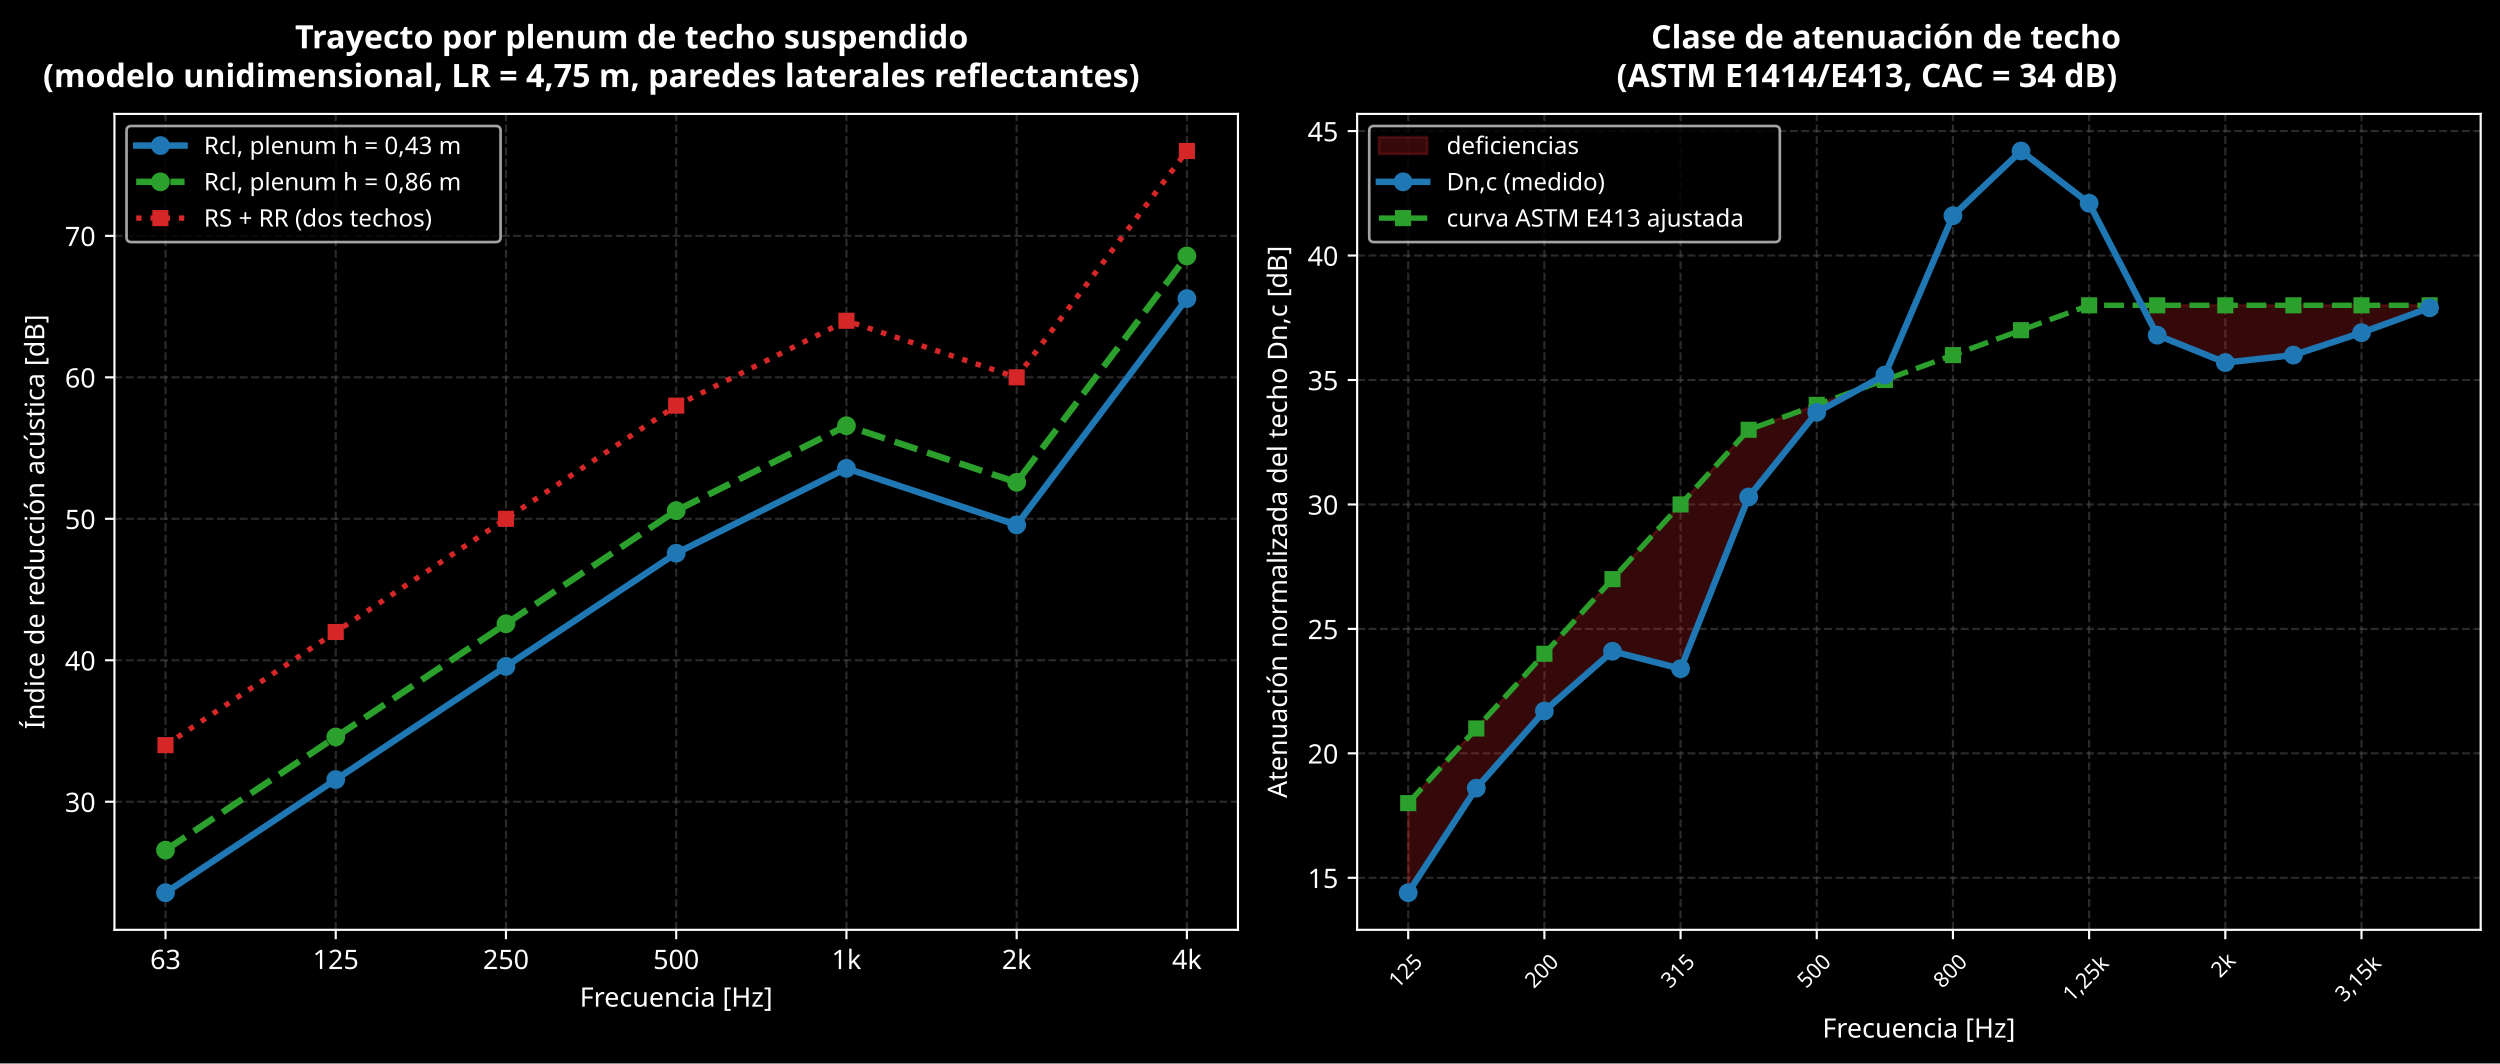
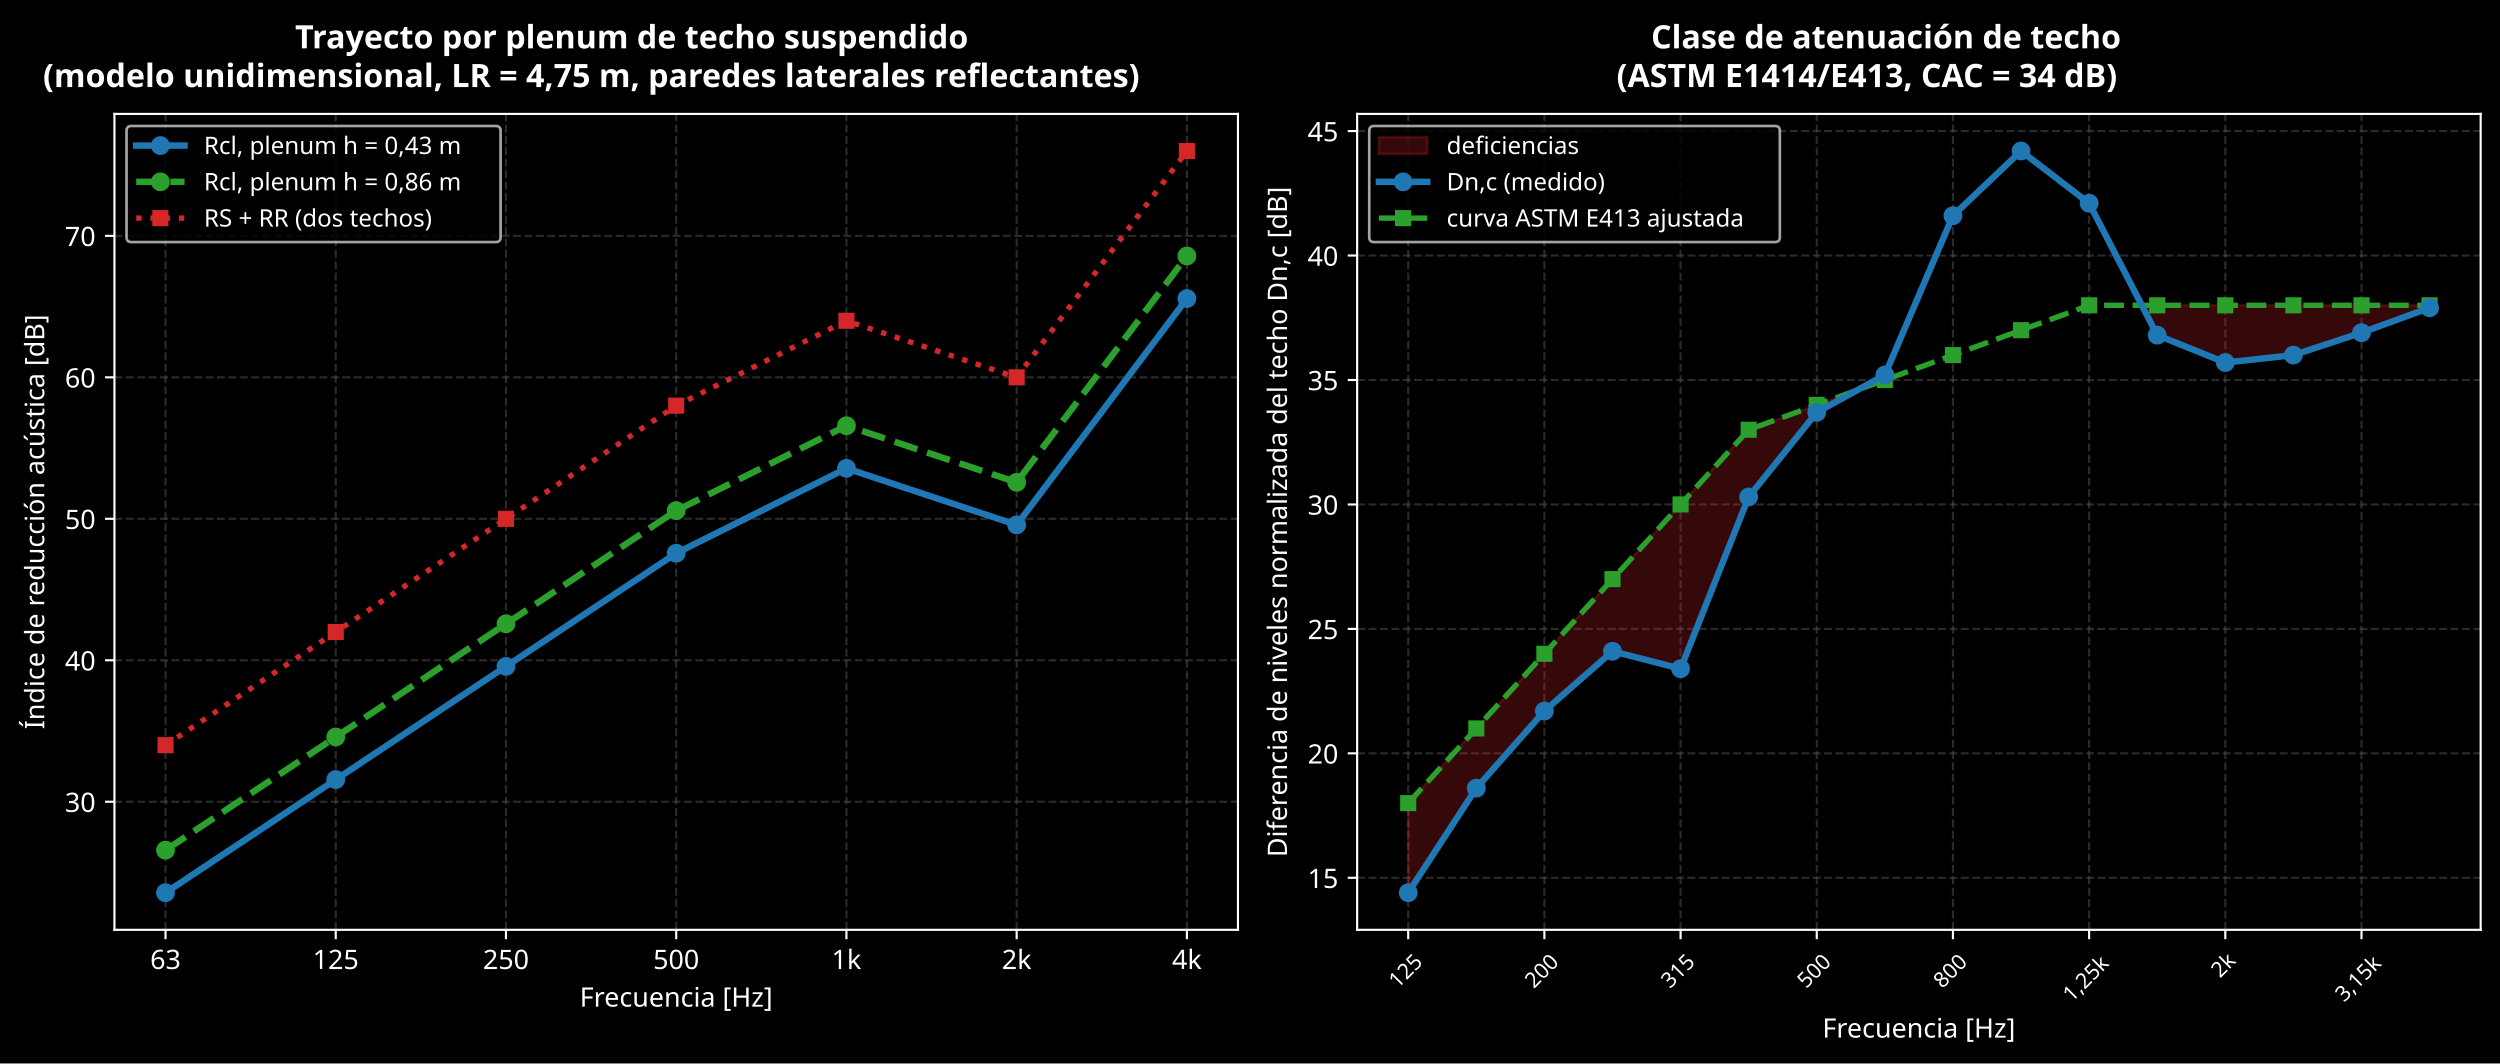
<svg xmlns="http://www.w3.org/2000/svg" xmlns:xlink="http://www.w3.org/1999/xlink" width="930.638pt" height="395.86pt" viewBox="0 0 930.638 395.86" version="1.1">
  <defs>
    <style type="text/css">*{stroke-linejoin: round; stroke-linecap: butt}</style>
  </defs>
  <g id="figure_1">
    <g id="patch_1">
      <path d="M 0 395.86  L 930.638 395.86  L 930.638 0  L 0 0  z " />
    </g>
    <g id="axes_1">
      <g id="patch_2">
        <path d="M 42.601 346.131  L 460.838 346.131  L 460.838 42.403  L 42.601 42.403  z " />
      </g>
      <g id="matplotlib.axis_1">
        <g id="xtick_1">
          <g id="line2d_1">
            <path d="M 61.612 346.131  L 61.612 42.403  " clip-path="url(#p9f6244808d)" style="fill: none; stroke-dasharray: 2.96,1.28; stroke-dashoffset: 0; stroke: #555555; stroke-opacity: 0.5; stroke-width: 0.8" />
          </g>
          <g id="line2d_2">
            <defs>
              <path id="m8d14ee1197" d="M 0 0  L 0 3.5  " style="stroke: #ffffff; stroke-width: 0.8" />
            </defs>
            <g>
              <use xlink:href="#m8d14ee1197" x="61.612" y="346.131" style="fill: #ffffff; stroke: #ffffff; stroke-width: 0.8" />
            </g>
          </g>
          <g id="text_1">
            <text style="font-size: 10px; font-family: sans-serif; text-anchor: middle; fill: #ffffff" x="61.612" y="360.729" transform="rotate(-0 61.61158 360.7285)">63</text>
          </g>
        </g>
        <g id="xtick_2">
          <g id="line2d_3">
            <path d="M 124.981 346.131  L 124.981 42.403  " clip-path="url(#p9f6244808d)" style="fill: none; stroke-dasharray: 2.96,1.28; stroke-dashoffset: 0; stroke: #555555; stroke-opacity: 0.5; stroke-width: 0.8" />
          </g>
          <g id="line2d_4">
            <g>
              <use xlink:href="#m8d14ee1197" x="124.981" y="346.131" style="fill: #ffffff; stroke: #ffffff; stroke-width: 0.8" />
            </g>
          </g>
          <g id="text_2">
            <text style="font-size: 10px; font-family: sans-serif; text-anchor: middle; fill: #ffffff" x="124.981" y="360.729" transform="rotate(-0 124.9809 360.7285)">125</text>
          </g>
        </g>
        <g id="xtick_3">
          <g id="line2d_5">
            <path d="M 188.35 346.131  L 188.35 42.403  " clip-path="url(#p9f6244808d)" style="fill: none; stroke-dasharray: 2.96,1.28; stroke-dashoffset: 0; stroke: #555555; stroke-opacity: 0.5; stroke-width: 0.8" />
          </g>
          <g id="line2d_6">
            <g>
              <use xlink:href="#m8d14ee1197" x="188.35" y="346.131" style="fill: #ffffff; stroke: #ffffff; stroke-width: 0.8" />
            </g>
          </g>
          <g id="text_3">
            <text style="font-size: 10px; font-family: sans-serif; text-anchor: middle; fill: #ffffff" x="188.35" y="360.729" transform="rotate(-0 188.3503 360.7285)">250</text>
          </g>
        </g>
        <g id="xtick_4">
          <g id="line2d_7">
            <path d="M 251.72 346.131  L 251.72 42.403  " clip-path="url(#p9f6244808d)" style="fill: none; stroke-dasharray: 2.96,1.28; stroke-dashoffset: 0; stroke: #555555; stroke-opacity: 0.5; stroke-width: 0.8" />
          </g>
          <g id="line2d_8">
            <g>
              <use xlink:href="#m8d14ee1197" x="251.72" y="346.131" style="fill: #ffffff; stroke: #ffffff; stroke-width: 0.8" />
            </g>
          </g>
          <g id="text_4">
            <text style="font-size: 10px; font-family: sans-serif; text-anchor: middle; fill: #ffffff" x="251.72" y="360.729" transform="rotate(-0 251.7196 360.7285)">500</text>
          </g>
        </g>
        <g id="xtick_5">
          <g id="line2d_9">
            <path d="M 315.089 346.131  L 315.089 42.403  " clip-path="url(#p9f6244808d)" style="fill: none; stroke-dasharray: 2.96,1.28; stroke-dashoffset: 0; stroke: #555555; stroke-opacity: 0.5; stroke-width: 0.8" />
          </g>
          <g id="line2d_10">
            <g>
              <use xlink:href="#m8d14ee1197" x="315.089" y="346.131" style="fill: #ffffff; stroke: #ffffff; stroke-width: 0.8" />
            </g>
          </g>
          <g id="text_5">
            <text style="font-size: 10px; font-family: sans-serif; text-anchor: middle; fill: #ffffff" x="315.089" y="360.729" transform="rotate(-0 315.089 360.7293)">1k</text>
          </g>
        </g>
        <g id="xtick_6">
          <g id="line2d_11">
            <path d="M 378.458 346.131  L 378.458 42.403  " clip-path="url(#p9f6244808d)" style="fill: none; stroke-dasharray: 2.96,1.28; stroke-dashoffset: 0; stroke: #555555; stroke-opacity: 0.5; stroke-width: 0.8" />
          </g>
          <g id="line2d_12">
            <g>
              <use xlink:href="#m8d14ee1197" x="378.458" y="346.131" style="fill: #ffffff; stroke: #ffffff; stroke-width: 0.8" />
            </g>
          </g>
          <g id="text_6">
            <text style="font-size: 10px; font-family: sans-serif; text-anchor: middle; fill: #ffffff" x="378.458" y="360.729" transform="rotate(-0 378.4583 360.7293)">2k</text>
          </g>
        </g>
        <g id="xtick_7">
          <g id="line2d_13">
            <path d="M 441.828 346.131  L 441.828 42.403  " clip-path="url(#p9f6244808d)" style="fill: none; stroke-dasharray: 2.96,1.28; stroke-dashoffset: 0; stroke: #555555; stroke-opacity: 0.5; stroke-width: 0.8" />
          </g>
          <g id="line2d_14">
            <g>
              <use xlink:href="#m8d14ee1197" x="441.828" y="346.131" style="fill: #ffffff; stroke: #ffffff; stroke-width: 0.8" />
            </g>
          </g>
          <g id="text_7">
            <text style="font-size: 10px; font-family: sans-serif; text-anchor: middle; fill: #ffffff" x="441.828" y="360.729" transform="rotate(-0 441.8276 360.7293)">4k</text>
          </g>
        </g>
        <g id="text_8">
          <text style="font-size: 10px; font-family: sans-serif; text-anchor: middle; fill: #ffffff" x="251.72" y="374.73" transform="rotate(-0 251.7196 374.7301)">Frecuencia [Hz]</text>
        </g>
      </g>
      <g id="matplotlib.axis_2">
        <g id="ytick_1">
          <g id="line2d_15">
            <path d="M 42.601 298.452  L 460.838 298.452  " clip-path="url(#p9f6244808d)" style="fill: none; stroke-dasharray: 2.96,1.28; stroke-dashoffset: 0; stroke: #555555; stroke-opacity: 0.5; stroke-width: 0.8" />
          </g>
          <g id="line2d_16">
            <defs>
              <path id="m5e07181663" d="M 0 0  L -3.5 0  " style="stroke: #ffffff; stroke-width: 0.8" />
            </defs>
            <g>
              <use xlink:href="#m5e07181663" x="42.601" y="298.452" style="fill: #ffffff; stroke: #ffffff; stroke-width: 0.8" />
            </g>
          </g>
          <g id="text_9">
            <text style="font-size: 10px; font-family: sans-serif; text-anchor: end; fill: #ffffff" x="35.601" y="302.251" transform="rotate(-0 35.60078 302.2506)">30</text>
          </g>
        </g>
        <g id="ytick_2">
          <g id="line2d_17">
            <path d="M 42.601 245.79  L 460.838 245.79  " clip-path="url(#p9f6244808d)" style="fill: none; stroke-dasharray: 2.96,1.28; stroke-dashoffset: 0; stroke: #555555; stroke-opacity: 0.5; stroke-width: 0.8" />
          </g>
          <g id="line2d_18">
            <g>
              <use xlink:href="#m5e07181663" x="42.601" y="245.79" style="fill: #ffffff; stroke: #ffffff; stroke-width: 0.8" />
            </g>
          </g>
          <g id="text_10">
            <text style="font-size: 10px; font-family: sans-serif; text-anchor: end; fill: #ffffff" x="35.601" y="249.589" transform="rotate(-0 35.60078 249.589)">40</text>
          </g>
        </g>
        <g id="ytick_3">
          <g id="line2d_19">
            <path d="M 42.601 193.129  L 460.838 193.129  " clip-path="url(#p9f6244808d)" style="fill: none; stroke-dasharray: 2.96,1.28; stroke-dashoffset: 0; stroke: #555555; stroke-opacity: 0.5; stroke-width: 0.8" />
          </g>
          <g id="line2d_20">
            <g>
              <use xlink:href="#m5e07181663" x="42.601" y="193.129" style="fill: #ffffff; stroke: #ffffff; stroke-width: 0.8" />
            </g>
          </g>
          <g id="text_11">
            <text style="font-size: 10px; font-family: sans-serif; text-anchor: end; fill: #ffffff" x="35.601" y="196.927" transform="rotate(-0 35.60078 196.9274)">50</text>
          </g>
        </g>
        <g id="ytick_4">
          <g id="line2d_21">
            <path d="M 42.601 140.467  L 460.838 140.467  " clip-path="url(#p9f6244808d)" style="fill: none; stroke-dasharray: 2.96,1.28; stroke-dashoffset: 0; stroke: #555555; stroke-opacity: 0.5; stroke-width: 0.8" />
          </g>
          <g id="line2d_22">
            <g>
              <use xlink:href="#m5e07181663" x="42.601" y="140.467" style="fill: #ffffff; stroke: #ffffff; stroke-width: 0.8" />
            </g>
          </g>
          <g id="text_12">
            <text style="font-size: 10px; font-family: sans-serif; text-anchor: end; fill: #ffffff" x="35.601" y="144.266" transform="rotate(-0 35.60078 144.2658)">60</text>
          </g>
        </g>
        <g id="ytick_5">
          <g id="line2d_23">
            <path d="M 42.601 87.805  L 460.838 87.805  " clip-path="url(#p9f6244808d)" style="fill: none; stroke-dasharray: 2.96,1.28; stroke-dashoffset: 0; stroke: #555555; stroke-opacity: 0.5; stroke-width: 0.8" />
          </g>
          <g id="line2d_24">
            <g>
              <use xlink:href="#m5e07181663" x="42.601" y="87.805" style="fill: #ffffff; stroke: #ffffff; stroke-width: 0.8" />
            </g>
          </g>
          <g id="text_13">
            <text style="font-size: 10px; font-family: sans-serif; text-anchor: end; fill: #ffffff" x="35.601" y="91.604" transform="rotate(-0 35.60078 91.6042)">70</text>
          </g>
        </g>
        <g id="text_14">
          <text style="font-size: 10px; font-family: sans-serif; text-anchor: middle; fill: #ffffff" x="16.473" y="194.267" transform="rotate(-90 16.47344 194.2667)">Índice de reducción acústica [dB]</text>
        </g>
      </g>
      <g id="patch_3">
        <path d="M 42.601 346.131  L 42.601 42.403  " style="fill: none; stroke: #ffffff; stroke-width: 0.8; stroke-linejoin: miter; stroke-linecap: square" />
      </g>
      <g id="patch_4">
        <path d="M 460.838 346.131  L 460.838 42.403  " style="fill: none; stroke: #ffffff; stroke-width: 0.8; stroke-linejoin: miter; stroke-linecap: square" />
      </g>
      <g id="patch_5">
        <path d="M 42.601 346.131  L 460.838 346.131  " style="fill: none; stroke: #ffffff; stroke-width: 0.8; stroke-linejoin: miter; stroke-linecap: square" />
      </g>
      <g id="patch_6">
        <path d="M 42.601 42.403  L 460.838 42.403  " style="fill: none; stroke: #ffffff; stroke-width: 0.8; stroke-linejoin: miter; stroke-linecap: square" />
      </g>
      <g id="line2d_25">
        <path d="M 61.612 277.387  L 124.981 235.258  L 188.35 193.129  L 251.72 150.999  L 315.089 119.402  L 378.458 140.467  L 441.828 56.208  " clip-path="url(#p9f6244808d)" style="fill: none; stroke-dasharray: 2,3.3; stroke-dashoffset: 0; stroke: #d62728; stroke-width: 2" />
        <defs>
          <path id="mf475beaf25" d="M -2.5 2.5  L 2.5 2.5  L 2.5 -2.5  L -2.5 -2.5  z " style="stroke: #d62728; stroke-linejoin: miter" />
        </defs>
        <g clip-path="url(#p9f6244808d)">
          <use xlink:href="#mf475beaf25" x="61.612" y="277.387" style="fill: #d62728; stroke: #d62728; stroke-linejoin: miter" />
          <use xlink:href="#mf475beaf25" x="124.981" y="235.258" style="fill: #d62728; stroke: #d62728; stroke-linejoin: miter" />
          <use xlink:href="#mf475beaf25" x="188.35" y="193.129" style="fill: #d62728; stroke: #d62728; stroke-linejoin: miter" />
          <use xlink:href="#mf475beaf25" x="251.72" y="150.999" style="fill: #d62728; stroke: #d62728; stroke-linejoin: miter" />
          <use xlink:href="#mf475beaf25" x="315.089" y="119.402" style="fill: #d62728; stroke: #d62728; stroke-linejoin: miter" />
          <use xlink:href="#mf475beaf25" x="378.458" y="140.467" style="fill: #d62728; stroke: #d62728; stroke-linejoin: miter" />
          <use xlink:href="#mf475beaf25" x="441.828" y="56.208" style="fill: #d62728; stroke: #d62728; stroke-linejoin: miter" />
        </g>
      </g>
      <g id="text_15">
        <text style="font-weight: 700; font-size: 12px; font-family: sans-serif; fill: #ffffff" transform="translate(109.8299 17.9993)">Trayecto por plenum de techo suspendido</text>
        <text style="font-weight: 700; font-size: 12px; font-family: sans-serif; fill: #ffffff" transform="translate(15.99648 32.40258)">(modelo unidimensional, LR = 4,75 m, paredes laterales reflectantes)</text>
      </g>
      <g id="line2d_26">
        <path d="M 61.612 332.325  L 124.981 290.196  L 188.35 248.066  L 251.72 205.937  L 315.089 174.34  L 378.458 195.405  L 441.828 111.146  " clip-path="url(#p9f6244808d)" style="fill: none; stroke: #1f77b4; stroke-width: 2.4; stroke-linecap: square" />
        <defs>
          <path id="m49466b02c9" d="M 0 3  C 0.796 3 1.559 2.684 2.121 2.121  C 2.684 1.559 3 0.796 3 0  C 3 -0.796 2.684 -1.559 2.121 -2.121  C 1.559 -2.684 0.796 -3 0 -3  C -0.796 -3 -1.559 -2.684 -2.121 -2.121  C -2.684 -1.559 -3 -0.796 -3 0  C -3 0.796 -2.684 1.559 -2.121 2.121  C -1.559 2.684 -0.796 3 0 3  z " style="stroke: #1f77b4" />
        </defs>
        <g clip-path="url(#p9f6244808d)">
          <use xlink:href="#m49466b02c9" x="61.612" y="332.325" style="fill: #1f77b4; stroke: #1f77b4" />
          <use xlink:href="#m49466b02c9" x="124.981" y="290.196" style="fill: #1f77b4; stroke: #1f77b4" />
          <use xlink:href="#m49466b02c9" x="188.35" y="248.066" style="fill: #1f77b4; stroke: #1f77b4" />
          <use xlink:href="#m49466b02c9" x="251.72" y="205.937" style="fill: #1f77b4; stroke: #1f77b4" />
          <use xlink:href="#m49466b02c9" x="315.089" y="174.34" style="fill: #1f77b4; stroke: #1f77b4" />
          <use xlink:href="#m49466b02c9" x="378.458" y="195.405" style="fill: #1f77b4; stroke: #1f77b4" />
          <use xlink:href="#m49466b02c9" x="441.828" y="111.146" style="fill: #1f77b4; stroke: #1f77b4" />
        </g>
      </g>
      <g id="line2d_27">
        <path d="M 61.612 316.472  L 124.981 274.343  L 188.35 232.214  L 251.72 190.084  L 315.089 158.488  L 378.458 179.552  L 441.828 95.294  " clip-path="url(#p9f6244808d)" style="fill: none; stroke-dasharray: 8.88,3.84; stroke-dashoffset: 0; stroke: #2ca02c; stroke-width: 2.4" />
        <defs>
          <path id="m9c1aa2331e" d="M 0 3  C 0.796 3 1.559 2.684 2.121 2.121  C 2.684 1.559 3 0.796 3 0  C 3 -0.796 2.684 -1.559 2.121 -2.121  C 1.559 -2.684 0.796 -3 0 -3  C -0.796 -3 -1.559 -2.684 -2.121 -2.121  C -2.684 -1.559 -3 -0.796 -3 0  C -3 0.796 -2.684 1.559 -2.121 2.121  C -1.559 2.684 -0.796 3 0 3  z " style="stroke: #2ca02c" />
        </defs>
        <g clip-path="url(#p9f6244808d)">
          <use xlink:href="#m9c1aa2331e" x="61.612" y="316.472" style="fill: #2ca02c; stroke: #2ca02c" />
          <use xlink:href="#m9c1aa2331e" x="124.981" y="274.343" style="fill: #2ca02c; stroke: #2ca02c" />
          <use xlink:href="#m9c1aa2331e" x="188.35" y="232.214" style="fill: #2ca02c; stroke: #2ca02c" />
          <use xlink:href="#m9c1aa2331e" x="251.72" y="190.084" style="fill: #2ca02c; stroke: #2ca02c" />
          <use xlink:href="#m9c1aa2331e" x="315.089" y="158.488" style="fill: #2ca02c; stroke: #2ca02c" />
          <use xlink:href="#m9c1aa2331e" x="378.458" y="179.552" style="fill: #2ca02c; stroke: #2ca02c" />
          <use xlink:href="#m9c1aa2331e" x="441.828" y="95.294" style="fill: #2ca02c; stroke: #2ca02c" />
        </g>
      </g>
      <g id="legend_1">
        <g id="patch_7">
          <path d="M 48.901 90.105  L 184.542 90.105  Q 186.342 90.105 186.342 88.305  L 186.342 48.703  Q 186.342 46.903 184.542 46.903  L 48.901 46.903  Q 47.101 46.903 47.101 48.703  L 47.101 88.305  Q 47.101 90.105 48.901 90.105  z " style="opacity: 0.8; stroke: #cccccc; stroke-linejoin: miter" />
        </g>
        <g id="line2d_28">
          <path d="M 50.701 54.191  L 59.701 54.191  L 68.701 54.191  " style="fill: none; stroke: #1f77b4; stroke-width: 2.4; stroke-linecap: square" />
          <g>
            <use xlink:href="#m49466b02c9" x="59.701" y="54.191" style="fill: #1f77b4; stroke: #1f77b4" />
          </g>
        </g>
        <g id="text_16">
          <text style="font-size: 9px; font-family: sans-serif; text-anchor: start; fill: #ffffff" x="75.901" y="57.341" transform="rotate(-0 75.90078 57.34117)">Rcl, plenum h = 0,43 m</text>
        </g>
        <g id="line2d_29">
          <path d="M 50.701 67.692  L 59.701 67.692  L 68.701 67.692  " style="fill: none; stroke-dasharray: 8.88,3.84; stroke-dashoffset: 0; stroke: #2ca02c; stroke-width: 2.4" />
          <g>
            <use xlink:href="#m9c1aa2331e" x="59.701" y="67.692" style="fill: #2ca02c; stroke: #2ca02c" />
          </g>
        </g>
        <g id="text_17">
          <text style="font-size: 9px; font-family: sans-serif; text-anchor: start; fill: #ffffff" x="75.901" y="70.842" transform="rotate(-0 75.90078 70.84188)">Rcl, plenum h = 0,86 m</text>
        </g>
        <g id="line2d_30">
          <path d="M 50.701 81.193  L 59.701 81.193  L 68.701 81.193  " style="fill: none; stroke-dasharray: 2,3.3; stroke-dashoffset: 0; stroke: #d62728; stroke-width: 2" />
          <g>
            <use xlink:href="#mf475beaf25" x="59.701" y="81.193" style="fill: #d62728; stroke: #d62728; stroke-linejoin: miter" />
          </g>
        </g>
        <g id="text_18">
          <text style="font-size: 9px; font-family: sans-serif; text-anchor: start; fill: #ffffff" x="75.901" y="84.343" transform="rotate(-0 75.90078 84.34258)">RS + RR (dos techos)</text>
        </g>
      </g>
    </g>
    <g id="axes_2">
      <g id="patch_8">
        <path d="M 505.201 346.131  L 923.438 346.131  L 923.438 42.403  L 505.201 42.403  z " />
      </g>
      <g id="matplotlib.axis_3">
        <g id="xtick_8">
          <g id="line2d_31">
            <path d="M 524.212 346.131  L 524.212 42.403  " clip-path="url(#p3c5fcd366c)" style="fill: none; stroke-dasharray: 2.96,1.28; stroke-dashoffset: 0; stroke: #555555; stroke-opacity: 0.5; stroke-width: 0.8" />
          </g>
          <g id="line2d_32">
            <g>
              <use xlink:href="#m8d14ee1197" x="524.212" y="346.131" style="fill: #ffffff; stroke: #ffffff; stroke-width: 0.8" />
            </g>
          </g>
          <g id="text_19">
            <text style="font-size: 8px; font-family: sans-serif; fill: #ffffff" transform="translate(520.2823 368.2263) rotate(-45)">125</text>
          </g>
        </g>
        <g id="xtick_9">
          <g id="line2d_33">
            <path d="M 574.907 346.131  L 574.907 42.403  " clip-path="url(#p3c5fcd366c)" style="fill: none; stroke-dasharray: 2.96,1.28; stroke-dashoffset: 0; stroke: #555555; stroke-opacity: 0.5; stroke-width: 0.8" />
          </g>
          <g id="line2d_34">
            <g>
              <use xlink:href="#m8d14ee1197" x="574.907" y="346.131" style="fill: #ffffff; stroke: #ffffff; stroke-width: 0.8" />
            </g>
          </g>
          <g id="text_20">
            <text style="font-size: 8px; font-family: sans-serif; fill: #ffffff" transform="translate(570.9778 368.2263) rotate(-45)">200</text>
          </g>
        </g>
        <g id="xtick_10">
          <g id="line2d_35">
            <path d="M 625.603 346.131  L 625.603 42.403  " clip-path="url(#p3c5fcd366c)" style="fill: none; stroke-dasharray: 2.96,1.28; stroke-dashoffset: 0; stroke: #555555; stroke-opacity: 0.5; stroke-width: 0.8" />
          </g>
          <g id="line2d_36">
            <g>
              <use xlink:href="#m8d14ee1197" x="625.603" y="346.131" style="fill: #ffffff; stroke: #ffffff; stroke-width: 0.8" />
            </g>
          </g>
          <g id="text_21">
            <text style="font-size: 8px; font-family: sans-serif; fill: #ffffff" transform="translate(621.6732 368.2263) rotate(-45)">315</text>
          </g>
        </g>
        <g id="xtick_11">
          <g id="line2d_37">
            <path d="M 676.298 346.131  L 676.298 42.403  " clip-path="url(#p3c5fcd366c)" style="fill: none; stroke-dasharray: 2.96,1.28; stroke-dashoffset: 0; stroke: #555555; stroke-opacity: 0.5; stroke-width: 0.8" />
          </g>
          <g id="line2d_38">
            <g>
              <use xlink:href="#m8d14ee1197" x="676.298" y="346.131" style="fill: #ffffff; stroke: #ffffff; stroke-width: 0.8" />
            </g>
          </g>
          <g id="text_22">
            <text style="font-size: 8px; font-family: sans-serif; fill: #ffffff" transform="translate(672.3687 368.2263) rotate(-45)">500</text>
          </g>
        </g>
        <g id="xtick_12">
          <g id="line2d_39">
            <path d="M 726.993 346.131  L 726.993 42.403  " clip-path="url(#p3c5fcd366c)" style="fill: none; stroke-dasharray: 2.96,1.28; stroke-dashoffset: 0; stroke: #555555; stroke-opacity: 0.5; stroke-width: 0.8" />
          </g>
          <g id="line2d_40">
            <g>
              <use xlink:href="#m8d14ee1197" x="726.993" y="346.131" style="fill: #ffffff; stroke: #ffffff; stroke-width: 0.8" />
            </g>
          </g>
          <g id="text_23">
            <text style="font-size: 8px; font-family: sans-serif; fill: #ffffff" transform="translate(723.0642 368.2263) rotate(-45)">800</text>
          </g>
        </g>
        <g id="xtick_13">
          <g id="line2d_41">
            <path d="M 777.689 346.131  L 777.689 42.403  " clip-path="url(#p3c5fcd366c)" style="fill: none; stroke-dasharray: 2.96,1.28; stroke-dashoffset: 0; stroke: #555555; stroke-opacity: 0.5; stroke-width: 0.8" />
          </g>
          <g id="line2d_42">
            <g>
              <use xlink:href="#m8d14ee1197" x="777.689" y="346.131" style="fill: #ffffff; stroke: #ffffff; stroke-width: 0.8" />
            </g>
          </g>
          <g id="text_24">
            <text style="font-size: 8px; font-family: sans-serif; fill: #ffffff" transform="translate(771.2231 373.3002) rotate(-45)">1,25k</text>
          </g>
        </g>
        <g id="xtick_14">
          <g id="line2d_43">
            <path d="M 828.384 346.131  L 828.384 42.403  " clip-path="url(#p3c5fcd366c)" style="fill: none; stroke-dasharray: 2.96,1.28; stroke-dashoffset: 0; stroke: #555555; stroke-opacity: 0.5; stroke-width: 0.8" />
          </g>
          <g id="line2d_44">
            <g>
              <use xlink:href="#m8d14ee1197" x="828.384" y="346.131" style="fill: #ffffff; stroke: #ffffff; stroke-width: 0.8" />
            </g>
          </g>
          <g id="text_25">
            <text style="font-size: 8px; font-family: sans-serif; fill: #ffffff" transform="translate(826.4167 364.304) rotate(-45)">2k</text>
          </g>
        </g>
        <g id="xtick_15">
          <g id="line2d_45">
            <path d="M 879.08 346.131  L 879.08 42.403  " clip-path="url(#p3c5fcd366c)" style="fill: none; stroke-dasharray: 2.96,1.28; stroke-dashoffset: 0; stroke: #555555; stroke-opacity: 0.5; stroke-width: 0.8" />
          </g>
          <g id="line2d_46">
            <g>
              <use xlink:href="#m8d14ee1197" x="879.08" y="346.131" style="fill: #ffffff; stroke: #ffffff; stroke-width: 0.8" />
            </g>
          </g>
          <g id="text_26">
            <text style="font-size: 8px; font-family: sans-serif; fill: #ffffff" transform="translate(872.6141 373.3002) rotate(-45)">3,15k</text>
          </g>
        </g>
        <g id="text_27">
          <text style="font-size: 10px; font-family: sans-serif; text-anchor: middle; fill: #ffffff" x="714.32" y="386.258" transform="rotate(-0 714.3196 386.2576)">Frecuencia [Hz]</text>
        </g>
      </g>
      <g id="matplotlib.axis_4">
        <g id="ytick_6">
          <g id="line2d_47">
            <path d="M 505.201 326.766  L 923.438 326.766  " clip-path="url(#p3c5fcd366c)" style="fill: none; stroke-dasharray: 2.96,1.28; stroke-dashoffset: 0; stroke: #555555; stroke-opacity: 0.5; stroke-width: 0.8" />
          </g>
          <g id="line2d_48">
            <g>
              <use xlink:href="#m5e07181663" x="505.201" y="326.766" style="fill: #ffffff; stroke: #ffffff; stroke-width: 0.8" />
            </g>
          </g>
          <g id="text_28">
            <text style="font-size: 10px; font-family: sans-serif; text-anchor: end; fill: #ffffff" x="498.201" y="330.564" transform="rotate(-0 498.2008 330.5645)">15</text>
          </g>
        </g>
        <g id="ytick_7">
          <g id="line2d_49">
            <path d="M 505.201 280.437  L 923.438 280.437  " clip-path="url(#p3c5fcd366c)" style="fill: none; stroke-dasharray: 2.96,1.28; stroke-dashoffset: 0; stroke: #555555; stroke-opacity: 0.5; stroke-width: 0.8" />
          </g>
          <g id="line2d_50">
            <g>
              <use xlink:href="#m5e07181663" x="505.201" y="280.437" style="fill: #ffffff; stroke: #ffffff; stroke-width: 0.8" />
            </g>
          </g>
          <g id="text_29">
            <text style="font-size: 10px; font-family: sans-serif; text-anchor: end; fill: #ffffff" x="498.201" y="284.236" transform="rotate(-0 498.2008 284.2362)">20</text>
          </g>
        </g>
        <g id="ytick_8">
          <g id="line2d_51">
            <path d="M 505.201 234.109  L 923.438 234.109  " clip-path="url(#p3c5fcd366c)" style="fill: none; stroke-dasharray: 2.96,1.28; stroke-dashoffset: 0; stroke: #555555; stroke-opacity: 0.5; stroke-width: 0.8" />
          </g>
          <g id="line2d_52">
            <g>
              <use xlink:href="#m5e07181663" x="505.201" y="234.109" style="fill: #ffffff; stroke: #ffffff; stroke-width: 0.8" />
            </g>
          </g>
          <g id="text_30">
            <text style="font-size: 10px; font-family: sans-serif; text-anchor: end; fill: #ffffff" x="498.201" y="237.908" transform="rotate(-0 498.2008 237.9079)">25</text>
          </g>
        </g>
        <g id="ytick_9">
          <g id="line2d_53">
            <path d="M 505.201 187.781  L 923.438 187.781  " clip-path="url(#p3c5fcd366c)" style="fill: none; stroke-dasharray: 2.96,1.28; stroke-dashoffset: 0; stroke: #555555; stroke-opacity: 0.5; stroke-width: 0.8" />
          </g>
          <g id="line2d_54">
            <g>
              <use xlink:href="#m5e07181663" x="505.201" y="187.781" style="fill: #ffffff; stroke: #ffffff; stroke-width: 0.8" />
            </g>
          </g>
          <g id="text_31">
            <text style="font-size: 10px; font-family: sans-serif; text-anchor: end; fill: #ffffff" x="498.201" y="191.58" transform="rotate(-0 498.2008 191.5796)">30</text>
          </g>
        </g>
        <g id="ytick_10">
          <g id="line2d_55">
            <path d="M 505.201 141.452  L 923.438 141.452  " clip-path="url(#p3c5fcd366c)" style="fill: none; stroke-dasharray: 2.96,1.28; stroke-dashoffset: 0; stroke: #555555; stroke-opacity: 0.5; stroke-width: 0.8" />
          </g>
          <g id="line2d_56">
            <g>
              <use xlink:href="#m5e07181663" x="505.201" y="141.452" style="fill: #ffffff; stroke: #ffffff; stroke-width: 0.8" />
            </g>
          </g>
          <g id="text_32">
            <text style="font-size: 10px; font-family: sans-serif; text-anchor: end; fill: #ffffff" x="498.201" y="145.251" transform="rotate(-0 498.2008 145.2513)">35</text>
          </g>
        </g>
        <g id="ytick_11">
          <g id="line2d_57">
            <path d="M 505.201 95.124  L 923.438 95.124  " clip-path="url(#p3c5fcd366c)" style="fill: none; stroke-dasharray: 2.96,1.28; stroke-dashoffset: 0; stroke: #555555; stroke-opacity: 0.5; stroke-width: 0.8" />
          </g>
          <g id="line2d_58">
            <g>
              <use xlink:href="#m5e07181663" x="505.201" y="95.124" style="fill: #ffffff; stroke: #ffffff; stroke-width: 0.8" />
            </g>
          </g>
          <g id="text_33">
            <text style="font-size: 10px; font-family: sans-serif; text-anchor: end; fill: #ffffff" x="498.201" y="98.923" transform="rotate(-0 498.2008 98.923)">40</text>
          </g>
        </g>
        <g id="ytick_12">
          <g id="line2d_59">
            <path d="M 505.201 48.796  L 923.438 48.796  " clip-path="url(#p3c5fcd366c)" style="fill: none; stroke-dasharray: 2.96,1.28; stroke-dashoffset: 0; stroke: #555555; stroke-opacity: 0.5; stroke-width: 0.8" />
          </g>
          <g id="line2d_60">
            <g>
              <use xlink:href="#m5e07181663" x="505.201" y="48.796" style="fill: #ffffff; stroke: #ffffff; stroke-width: 0.8" />
            </g>
          </g>
          <g id="text_34">
            <text style="font-size: 10px; font-family: sans-serif; text-anchor: end; fill: #ffffff" x="498.201" y="52.595" transform="rotate(-0 498.2008 52.59471)">45</text>
          </g>
        </g>
        <g id="text_35">
-           <text style="font-size: 10px; font-family: sans-serif; text-anchor: middle; fill: #ffffff" x="479.073" y="194.267" transform="rotate(-90 479.0734 194.2667)">Atenuación normalizada del techo Dn,c [dB]</text>
+           <text style="font-size: 10px; font-family: sans-serif; text-anchor: middle; fill: #ffffff" x="479.073" y="194.267" transform="rotate(-90 479.0734 194.2667)">Diferencia de niveles normalizada del techo Dn,c [dB]</text>
        </g>
      </g>
      <g id="FillBetweenPolyCollection_1">
        <path d="M 524.212 332.325  L 524.212 332.325  L 549.559 293.409  L 574.907 264.686  L 600.255 242.448  L 625.603 248.934  L 650.95 185.001  L 676.298 153.498  L 691.507 145.159  L 676.298 150.718  L 650.95 159.984  L 625.603 187.781  L 600.255 215.578  L 574.907 243.375  L 549.559 271.172  L 524.212 298.969  z " clip-path="url(#p3c5fcd366c)" style="fill: #d62728; fill-opacity: 0.25; stroke: #d62728; stroke-opacity: 0.25" />
        <path d="M 797.298 113.655  L 803.037 124.774  L 828.384 134.967  L 853.732 132.187  L 879.08 123.848  L 904.428 114.582  L 904.428 114.582  L 904.428 113.655  L 879.08 113.655  L 853.732 113.655  L 828.384 113.655  L 803.037 113.655  z " clip-path="url(#p3c5fcd366c)" style="fill: #d62728; fill-opacity: 0.25; stroke: #d62728; stroke-opacity: 0.25" />
      </g>
      <g id="patch_9">
        <path d="M 505.201 346.131  L 505.201 42.403  " style="fill: none; stroke: #ffffff; stroke-width: 0.8; stroke-linejoin: miter; stroke-linecap: square" />
      </g>
      <g id="patch_10">
        <path d="M 923.438 346.131  L 923.438 42.403  " style="fill: none; stroke: #ffffff; stroke-width: 0.8; stroke-linejoin: miter; stroke-linecap: square" />
      </g>
      <g id="patch_11">
        <path d="M 505.201 346.131  L 923.438 346.131  " style="fill: none; stroke: #ffffff; stroke-width: 0.8; stroke-linejoin: miter; stroke-linecap: square" />
      </g>
      <g id="patch_12">
        <path d="M 505.201 42.403  L 923.438 42.403  " style="fill: none; stroke: #ffffff; stroke-width: 0.8; stroke-linejoin: miter; stroke-linecap: square" />
      </g>
      <g id="line2d_61">
        <path d="M 524.212 298.969  L 549.559 271.172  L 574.907 243.375  L 600.255 215.578  L 625.603 187.781  L 650.95 159.984  L 676.298 150.718  L 701.646 141.452  L 726.993 132.187  L 752.341 122.921  L 777.689 113.655  L 803.037 113.655  L 828.384 113.655  L 853.732 113.655  L 879.08 113.655  L 904.428 113.655  " clip-path="url(#p3c5fcd366c)" style="fill: none; stroke-dasharray: 7.4,3.2; stroke-dashoffset: 0; stroke: #2ca02c; stroke-width: 2" />
        <defs>
          <path id="m07e5edf292" d="M -2.5 2.5  L 2.5 2.5  L 2.5 -2.5  L -2.5 -2.5  z " style="stroke: #2ca02c; stroke-linejoin: miter" />
        </defs>
        <g clip-path="url(#p3c5fcd366c)">
          <use xlink:href="#m07e5edf292" x="524.212" y="298.969" style="fill: #2ca02c; stroke: #2ca02c; stroke-linejoin: miter" />
          <use xlink:href="#m07e5edf292" x="549.559" y="271.172" style="fill: #2ca02c; stroke: #2ca02c; stroke-linejoin: miter" />
          <use xlink:href="#m07e5edf292" x="574.907" y="243.375" style="fill: #2ca02c; stroke: #2ca02c; stroke-linejoin: miter" />
          <use xlink:href="#m07e5edf292" x="600.255" y="215.578" style="fill: #2ca02c; stroke: #2ca02c; stroke-linejoin: miter" />
          <use xlink:href="#m07e5edf292" x="625.603" y="187.781" style="fill: #2ca02c; stroke: #2ca02c; stroke-linejoin: miter" />
          <use xlink:href="#m07e5edf292" x="650.95" y="159.984" style="fill: #2ca02c; stroke: #2ca02c; stroke-linejoin: miter" />
          <use xlink:href="#m07e5edf292" x="676.298" y="150.718" style="fill: #2ca02c; stroke: #2ca02c; stroke-linejoin: miter" />
          <use xlink:href="#m07e5edf292" x="701.646" y="141.452" style="fill: #2ca02c; stroke: #2ca02c; stroke-linejoin: miter" />
          <use xlink:href="#m07e5edf292" x="726.993" y="132.187" style="fill: #2ca02c; stroke: #2ca02c; stroke-linejoin: miter" />
          <use xlink:href="#m07e5edf292" x="752.341" y="122.921" style="fill: #2ca02c; stroke: #2ca02c; stroke-linejoin: miter" />
          <use xlink:href="#m07e5edf292" x="777.689" y="113.655" style="fill: #2ca02c; stroke: #2ca02c; stroke-linejoin: miter" />
          <use xlink:href="#m07e5edf292" x="803.037" y="113.655" style="fill: #2ca02c; stroke: #2ca02c; stroke-linejoin: miter" />
          <use xlink:href="#m07e5edf292" x="828.384" y="113.655" style="fill: #2ca02c; stroke: #2ca02c; stroke-linejoin: miter" />
          <use xlink:href="#m07e5edf292" x="853.732" y="113.655" style="fill: #2ca02c; stroke: #2ca02c; stroke-linejoin: miter" />
          <use xlink:href="#m07e5edf292" x="879.08" y="113.655" style="fill: #2ca02c; stroke: #2ca02c; stroke-linejoin: miter" />
          <use xlink:href="#m07e5edf292" x="904.428" y="113.655" style="fill: #2ca02c; stroke: #2ca02c; stroke-linejoin: miter" />
        </g>
      </g>
      <g id="text_36">
        <text style="font-weight: 700; font-size: 12px; font-family: sans-serif; fill: #ffffff" transform="translate(614.6127 17.9993)">Clase de atenuación de techo</text>
        <text style="font-weight: 700; font-size: 12px; font-family: sans-serif; fill: #ffffff" transform="translate(601.7765 32.40258)">(ASTM E1414/E413, CAC = 34 dB)</text>
      </g>
      <g id="line2d_62">
        <path d="M 524.212 332.325  L 549.559 293.409  L 574.907 264.686  L 600.255 242.448  L 625.603 248.934  L 650.95 185.001  L 676.298 153.498  L 701.646 139.599  L 726.993 80.299  L 752.341 56.208  L 777.689 75.666  L 803.037 124.774  L 828.384 134.967  L 853.732 132.187  L 879.08 123.848  L 904.428 114.582  " clip-path="url(#p3c5fcd366c)" style="fill: none; stroke: #1f77b4; stroke-width: 2.4; stroke-linecap: square" />
        <g clip-path="url(#p3c5fcd366c)">
          <use xlink:href="#m49466b02c9" x="524.212" y="332.325" style="fill: #1f77b4; stroke: #1f77b4" />
          <use xlink:href="#m49466b02c9" x="549.559" y="293.409" style="fill: #1f77b4; stroke: #1f77b4" />
          <use xlink:href="#m49466b02c9" x="574.907" y="264.686" style="fill: #1f77b4; stroke: #1f77b4" />
          <use xlink:href="#m49466b02c9" x="600.255" y="242.448" style="fill: #1f77b4; stroke: #1f77b4" />
          <use xlink:href="#m49466b02c9" x="625.603" y="248.934" style="fill: #1f77b4; stroke: #1f77b4" />
          <use xlink:href="#m49466b02c9" x="650.95" y="185.001" style="fill: #1f77b4; stroke: #1f77b4" />
          <use xlink:href="#m49466b02c9" x="676.298" y="153.498" style="fill: #1f77b4; stroke: #1f77b4" />
          <use xlink:href="#m49466b02c9" x="701.646" y="139.599" style="fill: #1f77b4; stroke: #1f77b4" />
          <use xlink:href="#m49466b02c9" x="726.993" y="80.299" style="fill: #1f77b4; stroke: #1f77b4" />
          <use xlink:href="#m49466b02c9" x="752.341" y="56.208" style="fill: #1f77b4; stroke: #1f77b4" />
          <use xlink:href="#m49466b02c9" x="777.689" y="75.666" style="fill: #1f77b4; stroke: #1f77b4" />
          <use xlink:href="#m49466b02c9" x="803.037" y="124.774" style="fill: #1f77b4; stroke: #1f77b4" />
          <use xlink:href="#m49466b02c9" x="828.384" y="134.967" style="fill: #1f77b4; stroke: #1f77b4" />
          <use xlink:href="#m49466b02c9" x="853.732" y="132.187" style="fill: #1f77b4; stroke: #1f77b4" />
          <use xlink:href="#m49466b02c9" x="879.08" y="123.848" style="fill: #1f77b4; stroke: #1f77b4" />
          <use xlink:href="#m49466b02c9" x="904.428" y="114.582" style="fill: #1f77b4; stroke: #1f77b4" />
        </g>
      </g>
      <g id="legend_2">
        <g id="patch_13">
          <path d="M 511.501 90.105  L 660.755 90.105  Q 662.555 90.105 662.555 88.305  L 662.555 48.703  Q 662.555 46.903 660.755 46.903  L 511.501 46.903  Q 509.701 46.903 509.701 48.703  L 509.701 88.305  Q 509.701 90.105 511.501 90.105  z " style="opacity: 0.8; stroke: #cccccc; stroke-linejoin: miter" />
        </g>
        <g id="patch_14">
          <path d="M 513.301 57.341  L 531.301 57.341  L 531.301 51.041  L 513.301 51.041  z " style="fill: #d62728; fill-opacity: 0.25; stroke: #d62728; stroke-opacity: 0.25; stroke-linejoin: miter" />
        </g>
        <g id="text_37">
          <text style="font-size: 9px; font-family: sans-serif; text-anchor: start; fill: #ffffff" x="538.501" y="57.341" transform="rotate(-0 538.5008 57.34117)">deficiencias</text>
        </g>
        <g id="line2d_63">
          <path d="M 513.301 67.692  L 522.301 67.692  L 531.301 67.692  " style="fill: none; stroke: #1f77b4; stroke-width: 2.4; stroke-linecap: square" />
          <g>
            <use xlink:href="#m49466b02c9" x="522.301" y="67.692" style="fill: #1f77b4; stroke: #1f77b4" />
          </g>
        </g>
        <g id="text_38">
          <text style="font-size: 9px; font-family: sans-serif; text-anchor: start; fill: #ffffff" x="538.501" y="70.842" transform="rotate(-0 538.5008 70.84188)">Dn,c (medido)</text>
        </g>
        <g id="line2d_64">
          <path d="M 513.301 81.193  L 522.301 81.193  L 531.301 81.193  " style="fill: none; stroke-dasharray: 7.4,3.2; stroke-dashoffset: 0; stroke: #2ca02c; stroke-width: 2" />
          <g>
            <use xlink:href="#m07e5edf292" x="522.301" y="81.193" style="fill: #2ca02c; stroke: #2ca02c; stroke-linejoin: miter" />
          </g>
        </g>
        <g id="text_39">
          <text style="font-size: 9px; font-family: sans-serif; text-anchor: start; fill: #ffffff" x="538.501" y="84.343" transform="rotate(-0 538.5008 84.34258)">curva ASTM E413 ajustada</text>
        </g>
      </g>
    </g>
  </g>
  <defs>
    <clipPath id="p9f6244808d">
      <rect x="42.601" y="42.403" width="418.238" height="303.728" />
    </clipPath>
    <clipPath id="p3c5fcd366c">
      <rect x="505.201" y="42.403" width="418.238" height="303.728" />
    </clipPath>
  </defs>
</svg>
